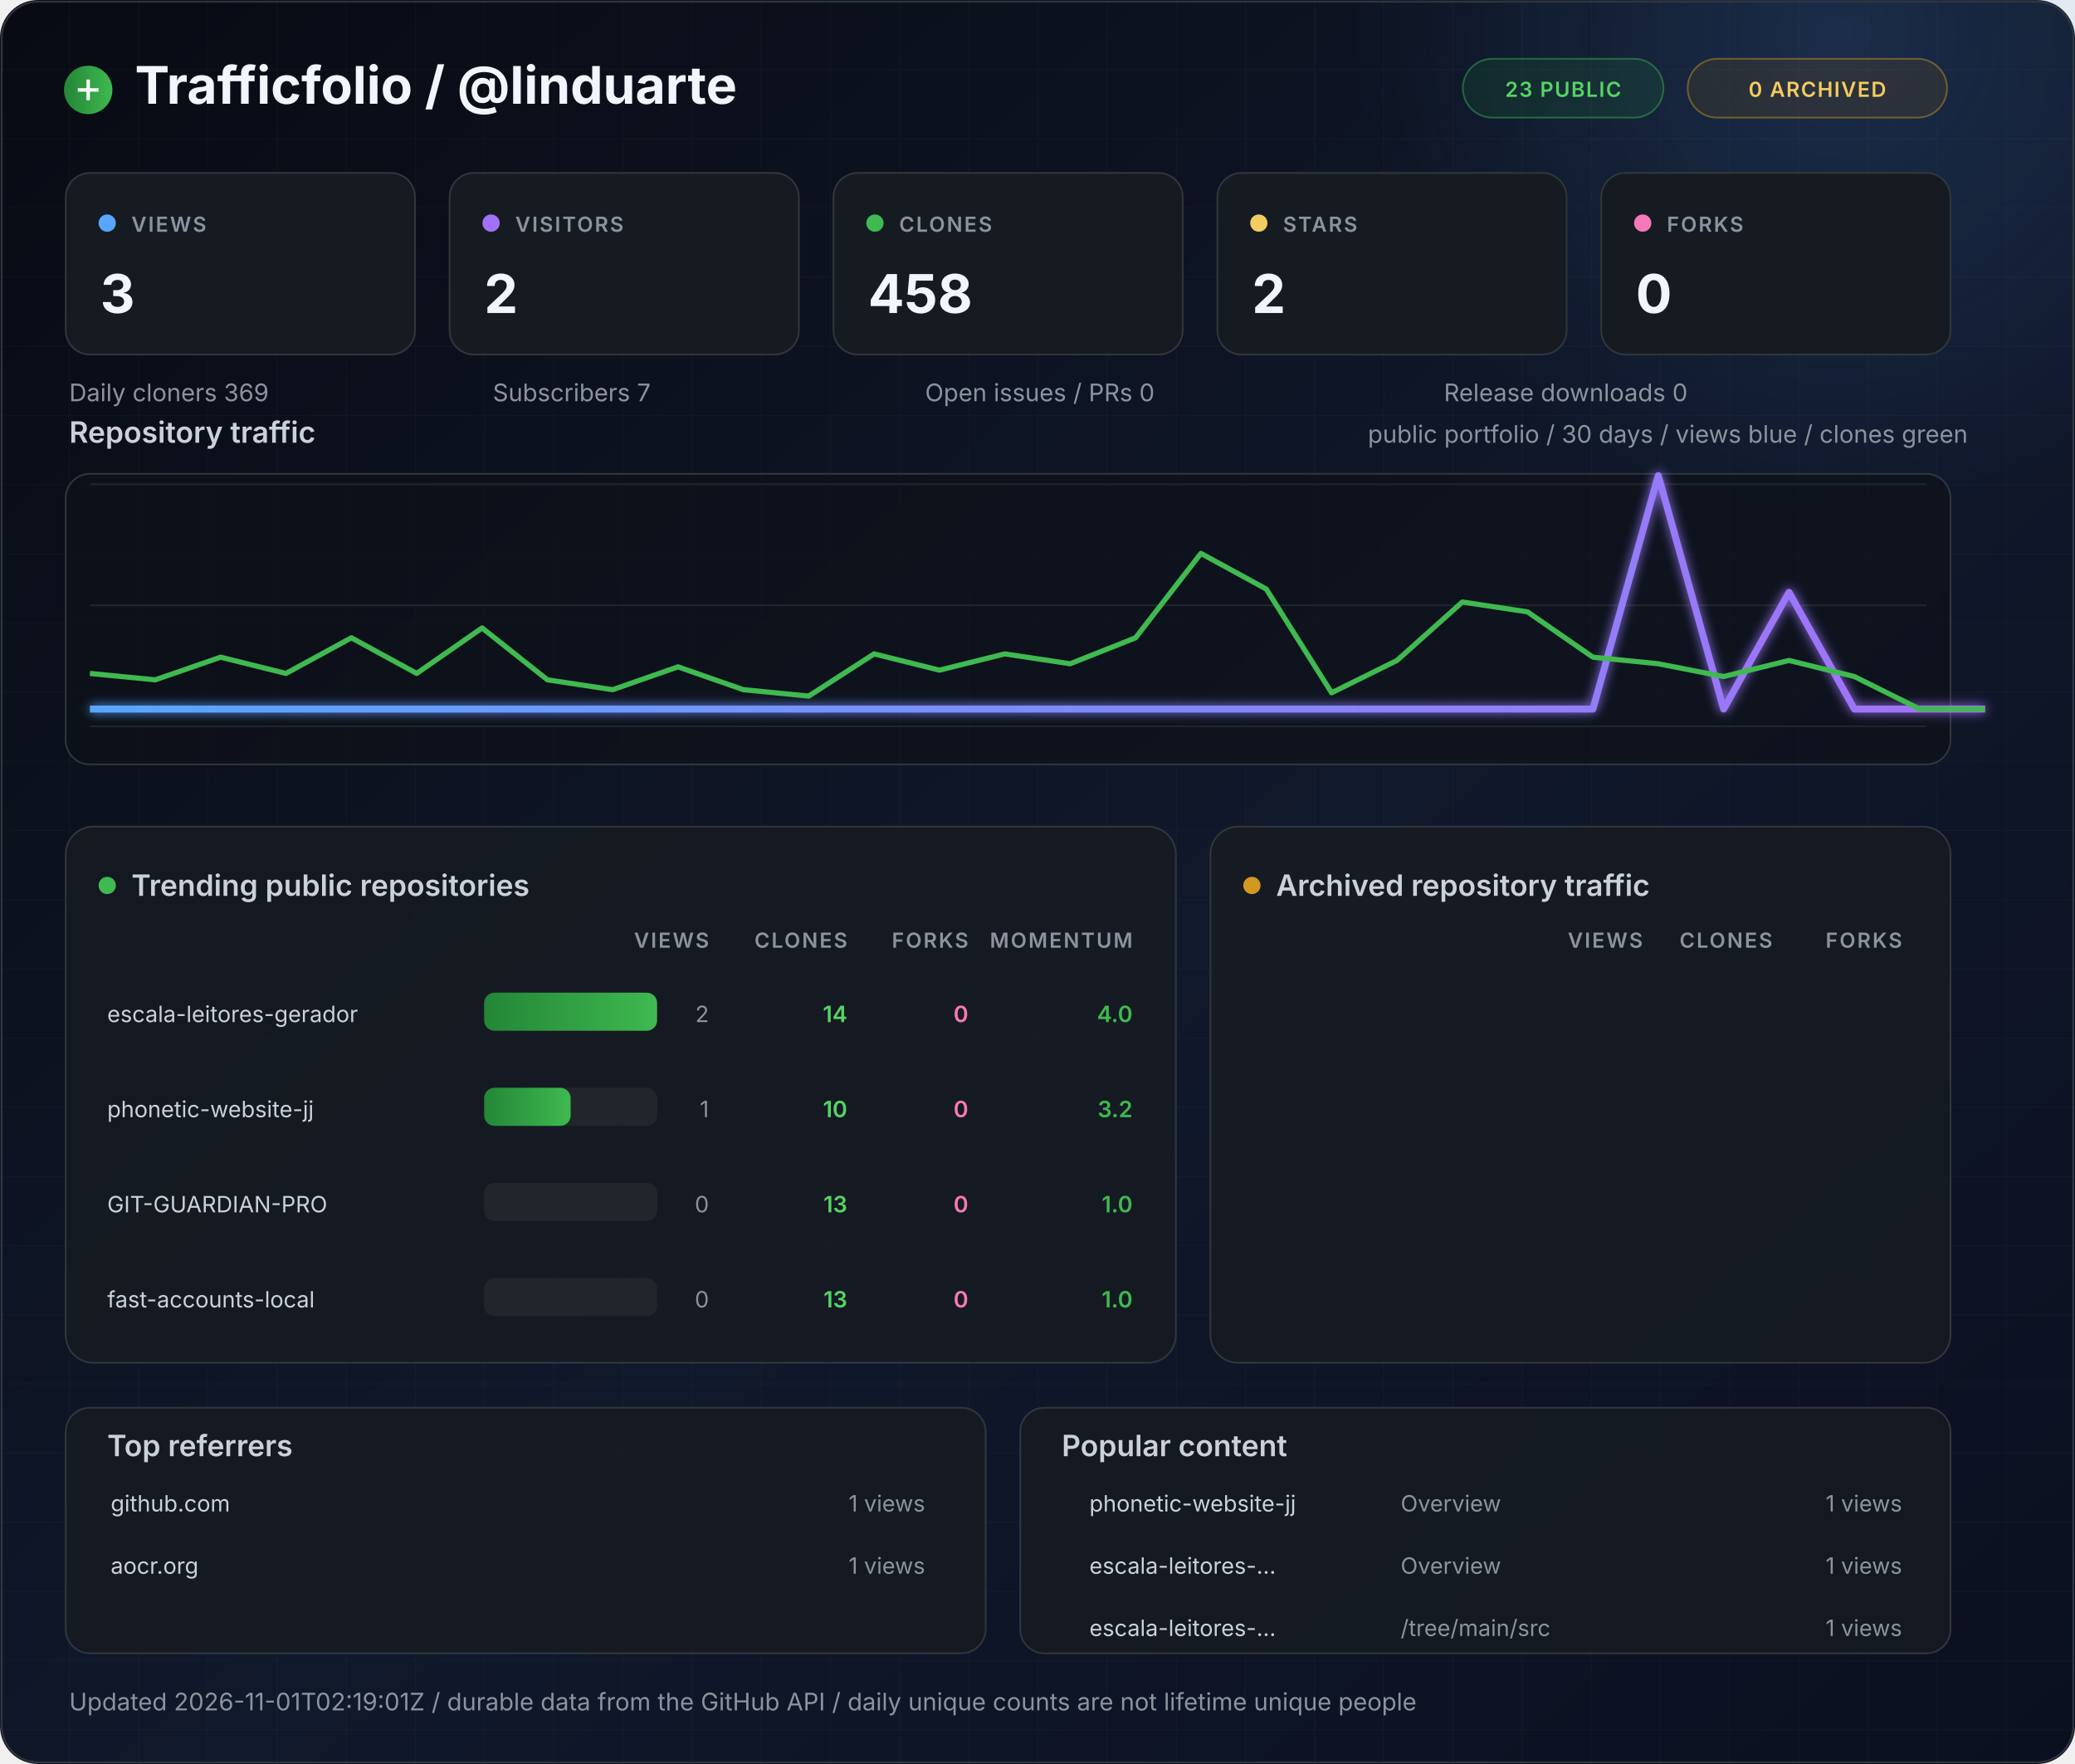
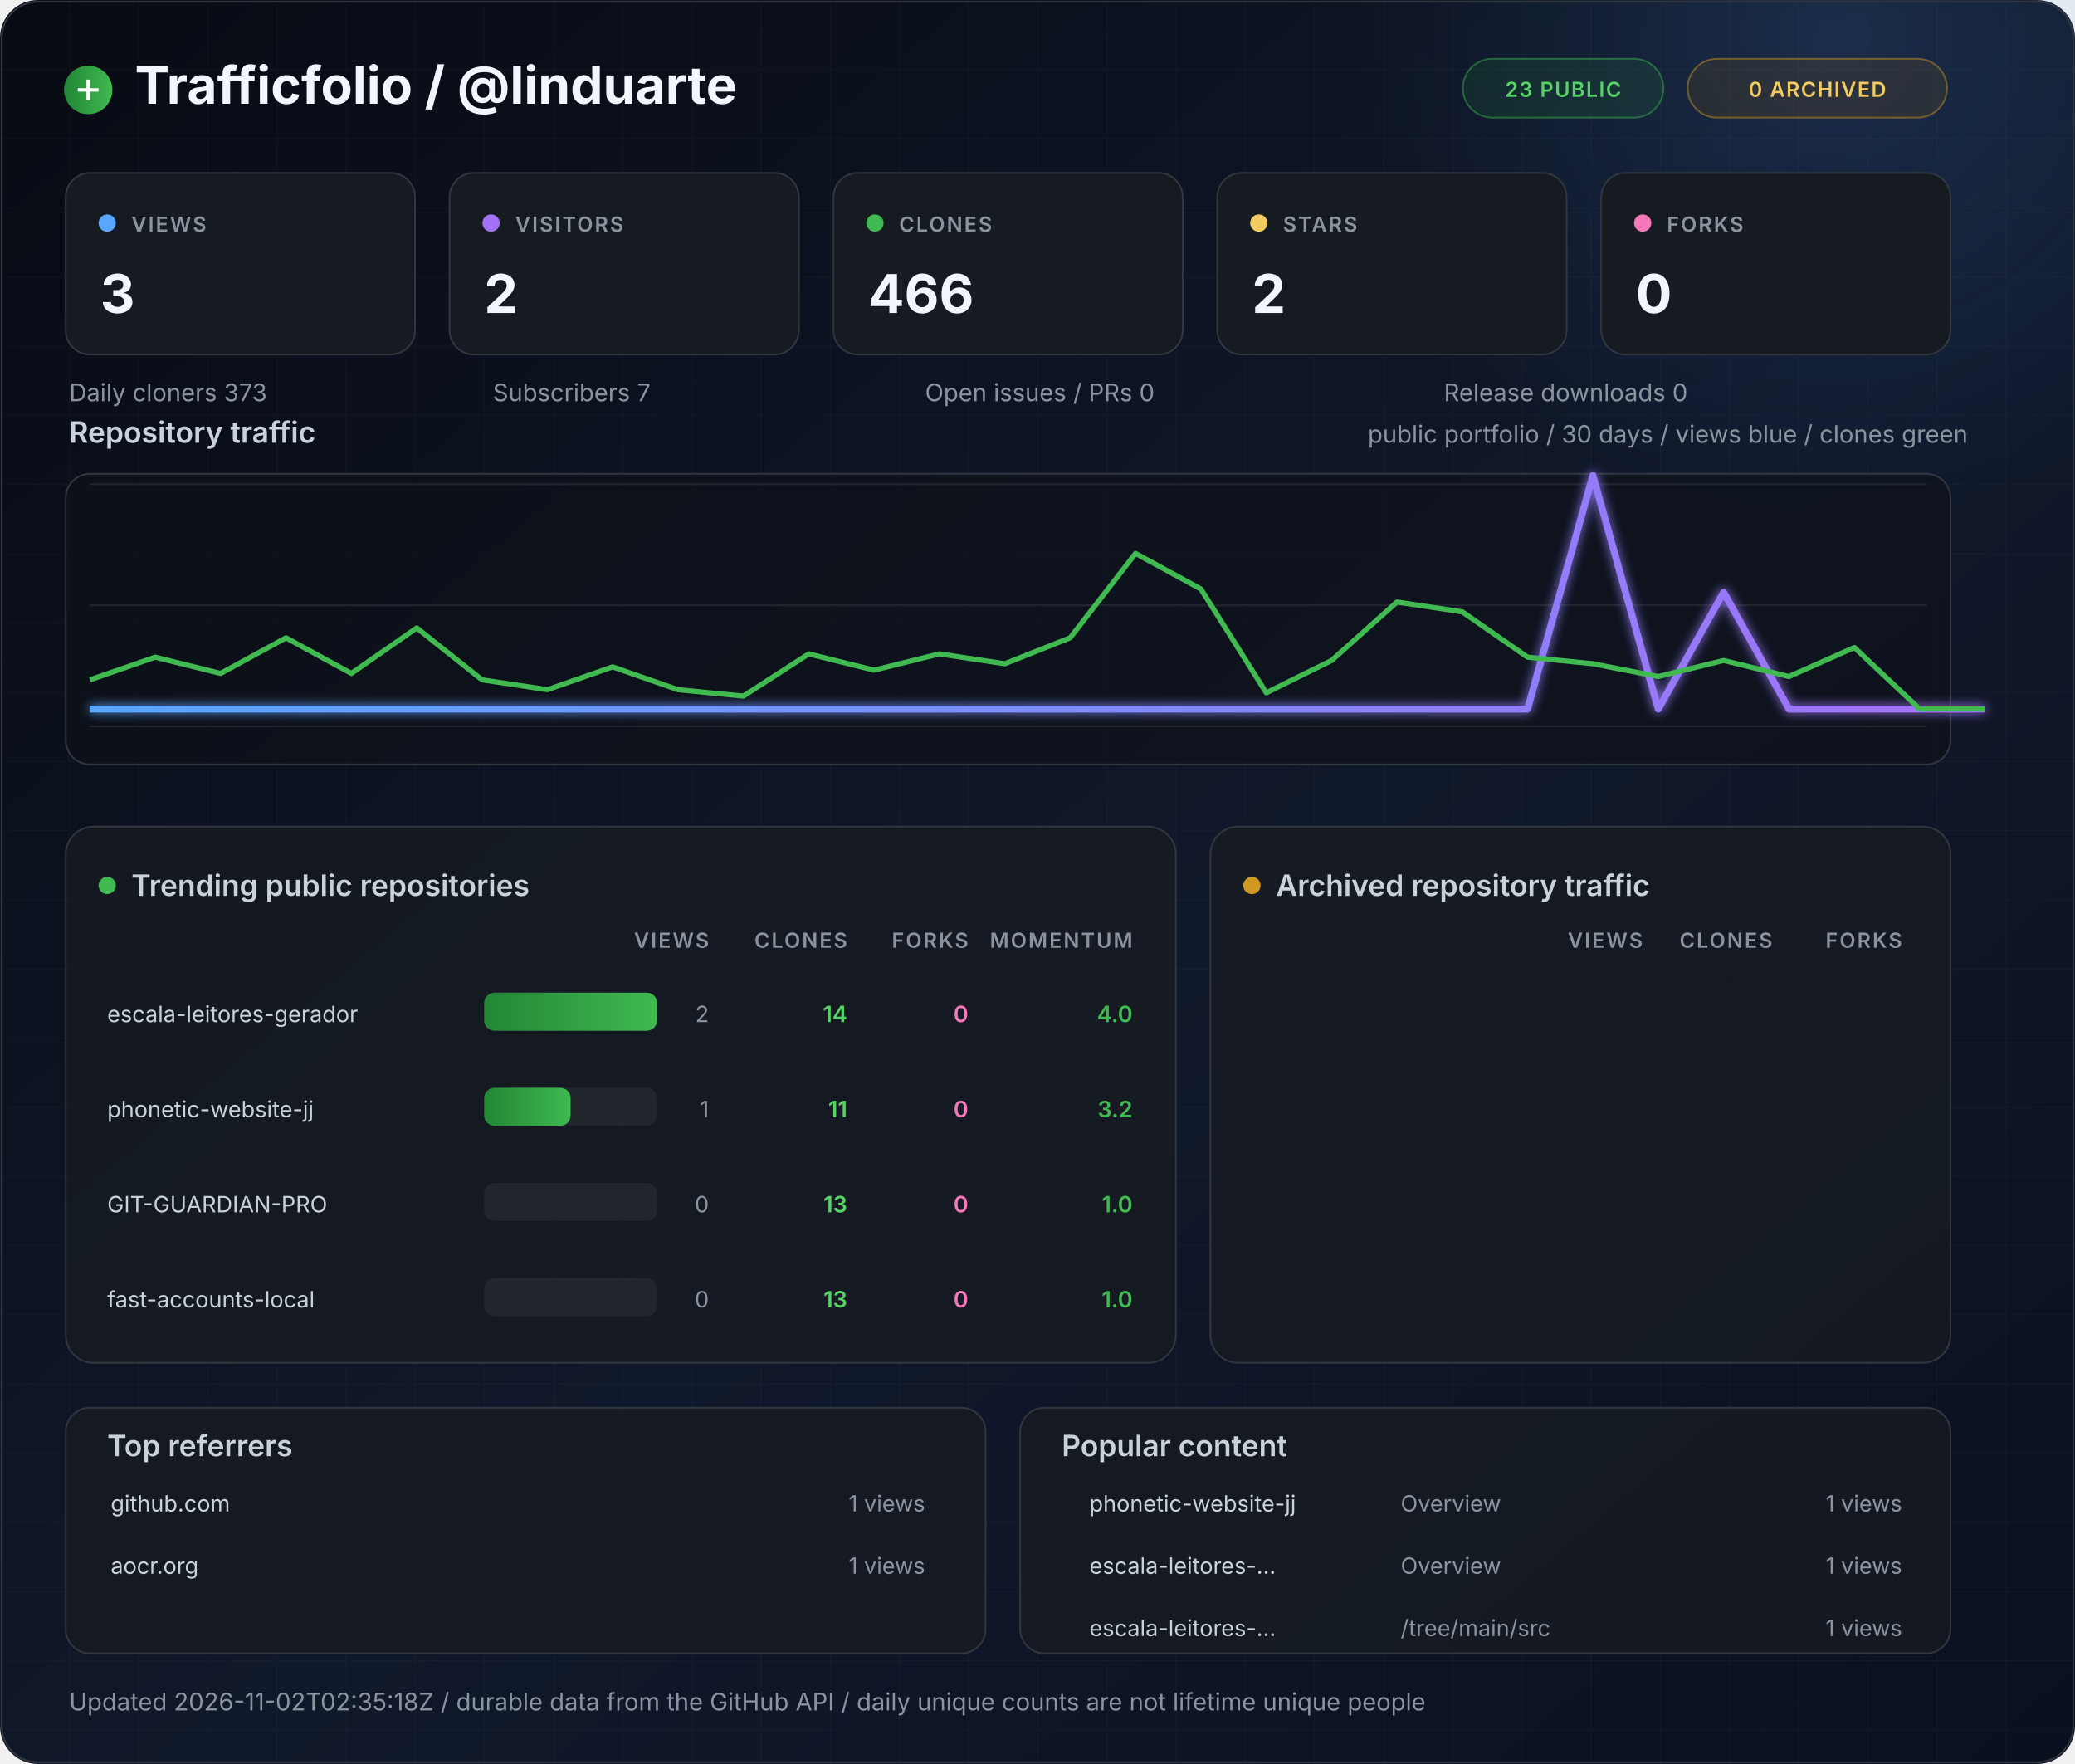
<svg xmlns="http://www.w3.org/2000/svg" width="1200" height="1020" viewBox="0 0 1200 1020" role="img" aria-label="Trafficfolio GitHub analytics dashboard for linduarte">
  <defs>
    <linearGradient id="bg" x1="0" y1="0" x2="1" y2="1">
      <stop stop-color="#080b13" />
      <stop offset=".55" stop-color="#10182b" />
      <stop offset="1" stop-color="#0b1020" />
    </linearGradient>
    <linearGradient id="line" x1="0" y1="0" x2="1" y2="0">
      <stop stop-color="#58a6ff" />
      <stop offset="1" stop-color="#a371f7" />
    </linearGradient>
    <linearGradient id="bar" x1="0" y1="0" x2="1" y2="0">
      <stop stop-color="#238636" />
      <stop offset="1" stop-color="#3fb950" />
    </linearGradient>
    <linearGradient id="archiveBar" x1="0" y1="0" x2="1" y2="0">
      <stop stop-color="#9e6a03" />
      <stop offset="1" stop-color="#f2cc60" />
    </linearGradient>
    <radialGradient id="ambient">
      <stop stop-color="#58a6ff" stop-opacity=".16" />
      <stop offset="1" stop-color="#58a6ff" stop-opacity="0" />
    </radialGradient>
    <pattern id="grid" width="40" height="40" patternUnits="userSpaceOnUse">
      <path d="M40 0H0V40" fill="none" stroke="#ffffff" stroke-opacity=".025" />
    </pattern>
    <filter id="glow">
      <feGaussianBlur stdDeviation="3" result="b" />
      <feMerge>
        <feMergeNode in="b" />
        <feMergeNode in="SourceGraphic" />
      </feMerge>
    </filter>
    <style>
    .title{font:750 30px -apple-system,BlinkMacSystemFont,"Segoe UI",sans-serif;fill:#f0f6fc}
    .subtitle{font:14px -apple-system,BlinkMacSystemFont,"Segoe UI",sans-serif;fill:#8b949e}
    .label{font:600 12px -apple-system,BlinkMacSystemFont,"Segoe UI",sans-serif;fill:#8b949e;letter-spacing:1px}
    .metric{font:700 31px -apple-system,BlinkMacSystemFont,"Segoe UI",sans-serif;fill:#f0f6fc}
    .section{font:600 17px -apple-system,BlinkMacSystemFont,"Segoe UI",sans-serif;fill:#c9d1d9}
    .repo,.value,.trend,.archive,.clone,.fork{font:13px -apple-system,BlinkMacSystemFont,"Segoe UI",sans-serif;fill:#c9d1d9}
    .value{fill:#8b949e} .trend{fill:#3fb950;font-weight:600} .archive{fill:#d29922}
    .clone{fill:#56d364;font-weight:600} .fork{fill:#f778ba;font-weight:600}
    .pill{font:600 12px -apple-system,BlinkMacSystemFont,"Segoe UI",sans-serif;letter-spacing:.7px}
  </style>
  </defs>
  <rect width="1200" height="1020" rx="22" fill="url(#bg)" />
  <rect width="1200" height="1020" rx="22" fill="url(#grid)" />
  <circle cx="1060" cy="20" r="280" fill="url(#ambient)" />
  <rect x="1" y="1" width="1198" height="1018" rx="21" fill="none" stroke="#30363d" />
  <circle cx="51" cy="52" r="14" fill="url(#bar)" />
  <path d="M45 52h12M51 46v12" stroke="#fff" stroke-width="2" />
  <text x="78" y="60" class="title">Trafficfolio / @linduarte</text>
  <rect x="846" y="34" width="116" height="34" rx="17" fill="#238636" fill-opacity=".16" stroke="#3fb950" stroke-opacity=".45" />
  <text x="904" y="56" text-anchor="middle" class="pill" fill="#56d364">23 PUBLIC</text>
  <rect x="976" y="34" width="150" height="34" rx="17" fill="#9e6a03" fill-opacity=".14" stroke="#d29922" stroke-opacity=".45" />
  <text x="1051" y="56" text-anchor="middle" class="pill" fill="#f2cc60">0 ARCHIVED</text>
  <rect x="38" y="100" width="202" height="105" rx="14" fill="#161b22" stroke="#30363d" />
  <circle cx="62" cy="129" r="5" fill="#58a6ff" />
  <text x="76" y="134" class="label">VIEWS</text>
  <text x="58" y="181" class="metric">3</text>
  <rect x="260" y="100" width="202" height="105" rx="14" fill="#161b22" stroke="#30363d" />
  <circle cx="284" cy="129" r="5" fill="#a371f7" />
  <text x="298" y="134" class="label">VISITORS</text>
  <text x="280" y="181" class="metric">2</text>
  <rect x="482" y="100" width="202" height="105" rx="14" fill="#161b22" stroke="#30363d" />
  <circle cx="506" cy="129" r="5" fill="#3fb950" />
  <text x="520" y="134" class="label">CLONES</text>
-   <text x="502" y="181" class="metric">458</text>
+   <text x="502" y="181" class="metric">466</text>
  <rect x="704" y="100" width="202" height="105" rx="14" fill="#161b22" stroke="#30363d" />
  <circle cx="728" cy="129" r="5" fill="#f2cc60" />
  <text x="742" y="134" class="label">STARS</text>
  <text x="724" y="181" class="metric">2</text>
  <rect x="926" y="100" width="202" height="105" rx="14" fill="#161b22" stroke="#30363d" />
  <circle cx="950" cy="129" r="5" fill="#f778ba" />
  <text x="964" y="134" class="label">FORKS</text>
  <text x="946" y="181" class="metric">0</text>
-   <text x="40" y="232" class="subtitle">Daily cloners 369</text>
+   <text x="40" y="232" class="subtitle">Daily cloners 373</text>
  <text x="285" y="232" class="subtitle">Subscribers 7</text>
  <text x="535" y="232" class="subtitle">Open issues / PRs 0</text>
  <text x="835" y="232" class="subtitle">Release downloads 0</text>
  <text x="40" y="256" class="section">Repository traffic</text>
  <text x="1138" y="256" text-anchor="end" class="subtitle">public portfolio / 30 days / views blue / clones green</text>
  <rect x="38" y="274" width="1090" height="168" rx="14" fill="#0d1117" fill-opacity=".62" stroke="#30363d" />
  <line x1="52" y1="420" x2="1114" y2="420" stroke="#21262d" />
  <line x1="52" y1="350" x2="1114" y2="350" stroke="#21262d" />
  <line x1="52" y1="280" x2="1114" y2="280" stroke="#21262d" />
-   <polyline points="52.0,410.0 89.8,410.0 127.6,410.0 165.4,410.0 203.2,410.0 241.0,410.0 278.8,410.0 316.6,410.0 354.3,410.0 392.1,410.0 429.9,410.0 467.7,410.0 505.5,410.0 543.3,410.0 581.1,410.0 618.9,410.0 656.7,410.0 694.5,410.0 732.3,410.0 770.1,410.0 807.9,410.0 845.7,410.0 883.4,410.0 921.2,410.0 959.0,275.0 996.8,410.0 1034.6,342.5 1072.4,410.0 1110.2,410.0 1148.0,410.0" fill="none" stroke="url(#line)" stroke-width="4" stroke-linejoin="round" filter="url(#glow)" />
-   <polyline points="52.0,389.4 89.8,393.1 127.6,380.0 165.4,389.4 203.2,368.8 241.0,389.4 278.8,363.1 316.6,393.1 354.3,398.8 392.1,385.6 429.9,398.8 467.7,402.5 505.5,378.1 543.3,387.5 581.1,378.1 618.9,383.8 656.7,368.8 694.5,320.0 732.3,340.6 770.1,400.6 807.9,381.9 845.7,348.1 883.4,353.8 921.2,380.0 959.0,383.8 996.8,391.2 1034.6,381.9 1072.4,391.2 1110.2,410.0 1148.0,410.0" fill="none" stroke="#3fb950" stroke-width="3" stroke-linejoin="round" />
+   <polyline points="52.0,410.0 89.8,410.0 127.6,410.0 165.4,410.0 203.2,410.0 241.0,410.0 278.8,410.0 316.6,410.0 354.3,410.0 392.1,410.0 429.9,410.0 467.7,410.0 505.5,410.0 543.3,410.0 581.1,410.0 618.9,410.0 656.7,410.0 694.5,410.0 732.3,410.0 770.1,410.0 807.9,410.0 845.7,410.0 883.4,410.0 921.2,275.0 959.0,410.0 996.8,342.5 1034.6,410.0 1072.4,410.0 1110.2,410.0 1148.0,410.0" fill="none" stroke="url(#line)" stroke-width="4" stroke-linejoin="round" filter="url(#glow)" />
+   <polyline points="52.0,393.1 89.8,380.0 127.6,389.4 165.4,368.8 203.2,389.4 241.0,363.1 278.8,393.1 316.6,398.8 354.3,385.6 392.1,398.8 429.9,402.5 467.7,378.1 505.5,387.5 543.3,378.1 581.1,383.8 618.9,368.8 656.7,320.0 694.5,340.6 732.3,400.6 770.1,381.9 807.9,348.1 845.7,353.8 883.4,380.0 921.2,383.8 959.0,391.2 996.8,381.9 1034.6,391.2 1072.4,374.4 1110.2,410.0 1148.0,410.0" fill="none" stroke="#3fb950" stroke-width="3" stroke-linejoin="round" />
  <rect x="38" y="478" width="642" height="310" rx="16" fill="#161b22" fill-opacity=".82" stroke="#30363d" />
  <circle cx="62" cy="512" r="5" fill="#3fb950" />
  <text x="76" y="518" class="section">Trending public repositories</text>
  <text x="410" y="548" text-anchor="end" class="label">VIEWS</text>
  <text x="490" y="548" text-anchor="end" class="label">CLONES</text>
  <text x="560" y="548" text-anchor="end" class="label">FORKS</text>
  <text x="655" y="548" text-anchor="end" class="label">MOMENTUM</text>
  <text x="62" y="591" class="repo">escala-leitores-gerador</text>
  <rect x="280" y="574" width="100" height="22" rx="6" fill="#21262d" />
  <rect x="280" y="574" width="100" height="22" rx="6" fill="url(#bar)" />
  <text x="410" y="591" text-anchor="end" class="value">2</text>
  <text x="490" y="591" text-anchor="end" class="clone">14</text>
  <text x="560" y="591" text-anchor="end" class="fork">0</text>
  <text x="655" y="591" text-anchor="end" class="trend">4.0</text>
  <text x="62" y="646" class="repo">phonetic-website-jj</text>
  <rect x="280" y="629" width="100" height="22" rx="6" fill="#21262d" />
  <rect x="280" y="629" width="50" height="22" rx="6" fill="url(#bar)" />
  <text x="410" y="646" text-anchor="end" class="value">1</text>
-   <text x="490" y="646" text-anchor="end" class="clone">10</text>
+   <text x="490" y="646" text-anchor="end" class="clone">11</text>
  <text x="560" y="646" text-anchor="end" class="fork">0</text>
  <text x="655" y="646" text-anchor="end" class="trend">3.2</text>
  <text x="62" y="701" class="repo">GIT-GUARDIAN-PRO</text>
  <rect x="280" y="684" width="100" height="22" rx="6" fill="#21262d" />
  <rect x="280" y="684" width="0" height="22" rx="6" fill="url(#bar)" />
  <text x="410" y="701" text-anchor="end" class="value">0</text>
  <text x="490" y="701" text-anchor="end" class="clone">13</text>
  <text x="560" y="701" text-anchor="end" class="fork">0</text>
  <text x="655" y="701" text-anchor="end" class="trend">1.0</text>
  <text x="62" y="756" class="repo">fast-accounts-local</text>
  <rect x="280" y="739" width="100" height="22" rx="6" fill="#21262d" />
  <rect x="280" y="739" width="0" height="22" rx="6" fill="url(#bar)" />
  <text x="410" y="756" text-anchor="end" class="value">0</text>
  <text x="490" y="756" text-anchor="end" class="clone">13</text>
  <text x="560" y="756" text-anchor="end" class="fork">0</text>
  <text x="655" y="756" text-anchor="end" class="trend">1.0</text>
  <rect x="700" y="478" width="428" height="310" rx="16" fill="#161b22" fill-opacity=".82" stroke="#30363d" />
  <circle cx="724" cy="512" r="5" fill="#d29922" />
  <text x="738" y="518" class="section">Archived repository traffic</text>
  <text x="950" y="548" text-anchor="end" class="label">VIEWS</text>
  <text x="1025" y="548" text-anchor="end" class="label">CLONES</text>
  <text x="1100" y="548" text-anchor="end" class="label">FORKS</text>
  <rect x="38" y="814" width="532" height="142" rx="14" fill="#161b22" fill-opacity=".82" stroke="#30363d" />
  <text x="62" y="842" class="section">Top referrers</text>
  <text x="64" y="874" class="repo">github.com</text>
  <text x="535" y="874" text-anchor="end" class="value">1 views</text>
  <text x="64" y="910" class="repo">aocr.org</text>
  <text x="535" y="910" text-anchor="end" class="value">1 views</text>
  <rect x="590" y="814" width="538" height="142" rx="14" fill="#161b22" fill-opacity=".82" stroke="#30363d" />
  <text x="614" y="842" class="section">Popular content</text>
  <text x="630" y="874" class="repo">phonetic-website-jj</text>
  <text x="810" y="874" class="value">Overview</text>
  <text x="1100" y="874" text-anchor="end" class="value">1 views</text>
  <text x="630" y="910" class="repo">escala-leitores-...</text>
  <text x="810" y="910" class="value">Overview</text>
  <text x="1100" y="910" text-anchor="end" class="value">1 views</text>
  <text x="630" y="946" class="repo">escala-leitores-...</text>
  <text x="810" y="946" class="value">/tree/main/src</text>
  <text x="1100" y="946" text-anchor="end" class="value">1 views</text>
-   <text x="40" y="989" class="subtitle">Updated 2026-11-01T02:19:01Z / durable data from the GitHub API / daily unique counts are not lifetime unique people</text>
+   <text x="40" y="989" class="subtitle">Updated 2026-11-02T02:35:18Z / durable data from the GitHub API / daily unique counts are not lifetime unique people</text>
</svg>
